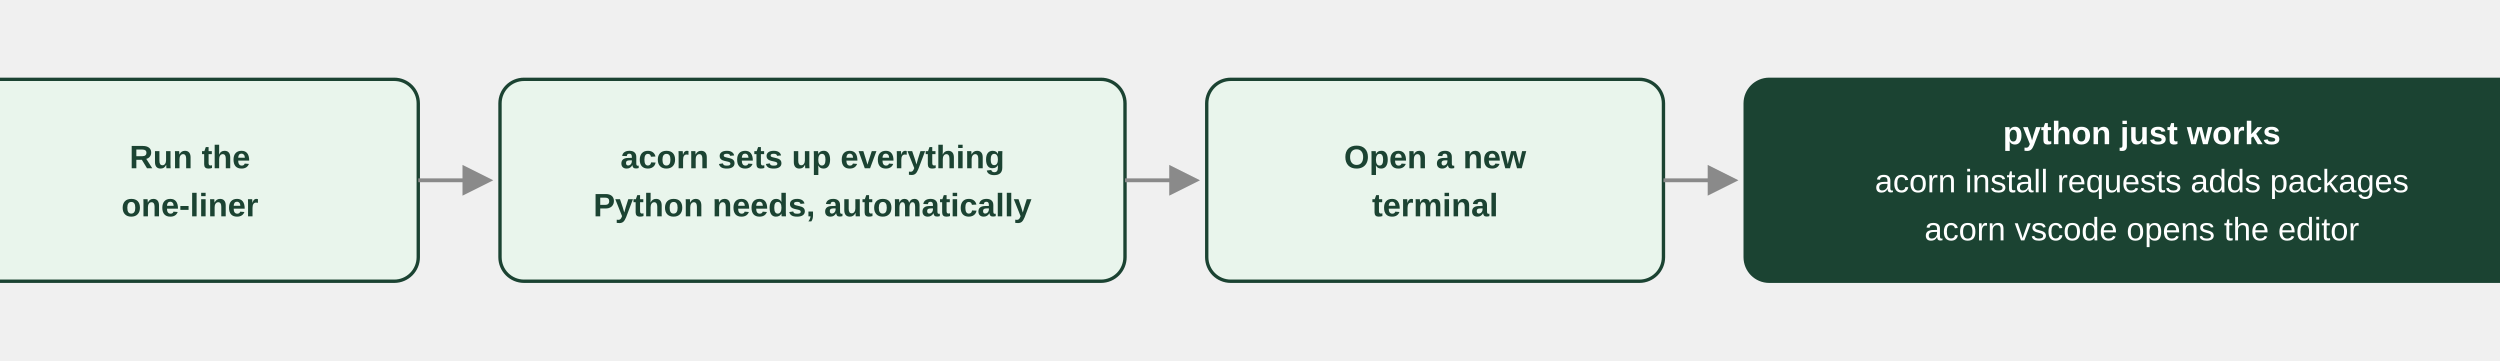
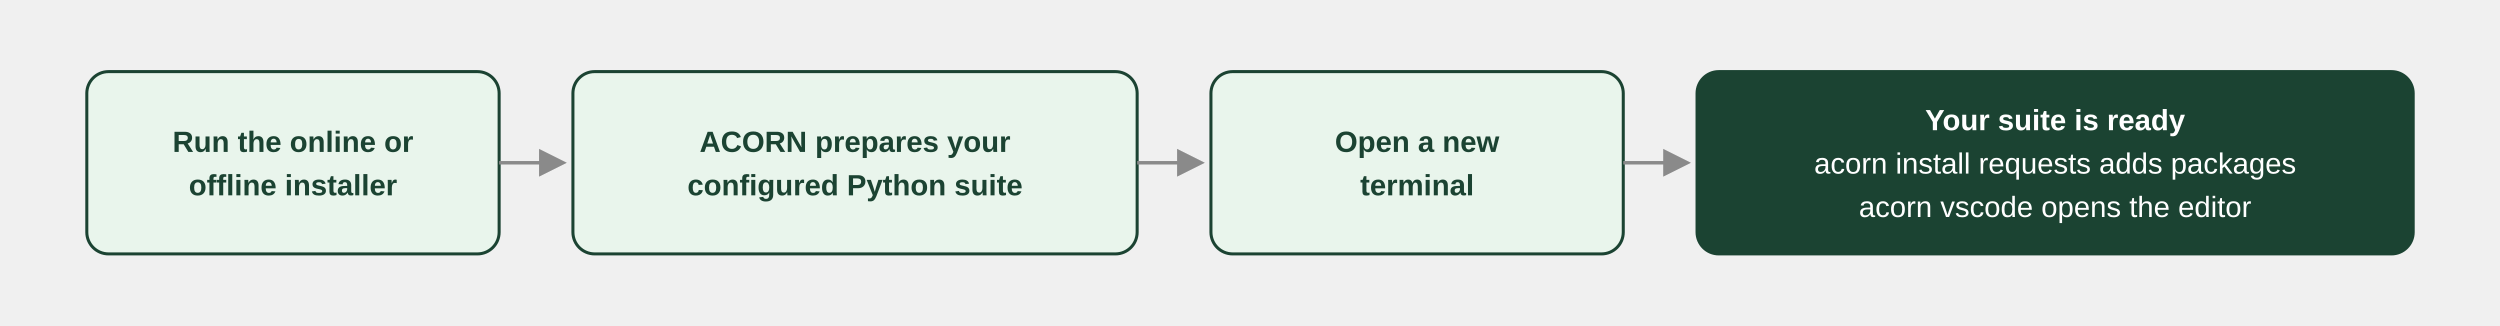
- <svg xmlns="http://www.w3.org/2000/svg" viewBox="0 0 1040 150" font-family="Arial, Helvetica, sans-serif">
+ <svg xmlns="http://www.w3.org/2000/svg" viewBox="0 0 1152 150" font-family="Arial, Helvetica, sans-serif">
  <defs>
    <style>
      .head { font-family: Georgia, 'Times New Roman', serif; }
      .body { font-family: Arial, Helvetica, sans-serif; }
    </style>
    <marker id="mf-arrow" markerWidth="8" markerHeight="8" refX="6" refY="4" orient="auto">
      <path d="M0,0 L8,4 L0,8 Z" fill="#8A8A8A" />
    </marker>
  </defs>
-   <rect x="-16" y="33" width="190" height="84" rx="10" fill="#E9F5EC" stroke="#1B4332" stroke-width="1.4" />
-   <text x="79" y="70" text-anchor="middle" class="body" font-size="13.5" font-weight="700" fill="#1B4332">Run the</text>
-   <text x="79" y="90" text-anchor="middle" class="body" font-size="13.5" font-weight="700" fill="#1B4332">one-liner</text>
-   <line x1="174" y1="75" x2="202" y2="75" stroke="#8A8A8A" stroke-width="1.6" marker-end="url(#mf-arrow)" />
-   <rect x="208" y="33" width="260" height="84" rx="10" fill="#E9F5EC" stroke="#1B4332" stroke-width="1.4" />
-   <text x="338" y="70" text-anchor="middle" class="body" font-size="13.5" font-weight="700" fill="#1B4332">acorn sets up everything</text>
-   <text x="338" y="90" text-anchor="middle" class="body" font-size="13.5" font-weight="700" fill="#1B4332">Python needs, automatically</text>
-   <line x1="468" y1="75" x2="496" y2="75" stroke="#8A8A8A" stroke-width="1.6" marker-end="url(#mf-arrow)" />
-   <rect x="502" y="33" width="190" height="84" rx="10" fill="#E9F5EC" stroke="#1B4332" stroke-width="1.4" />
-   <text x="597" y="70" text-anchor="middle" class="body" font-size="13.5" font-weight="700" fill="#1B4332">Open a new</text>
-   <text x="597" y="90" text-anchor="middle" class="body" font-size="13.5" font-weight="700" fill="#1B4332">terminal</text>
-   <line x1="692" y1="75" x2="720" y2="75" stroke="#8A8A8A" stroke-width="1.6" marker-end="url(#mf-arrow)" />
-   <rect x="726" y="33" width="330" height="84" rx="10" fill="#1B4332" stroke="#1B4332" stroke-width="1.4" />
-   <text x="891" y="60" text-anchor="middle" class="body" font-size="13.5" font-weight="700" fill="#FFFFFF">python just works</text>
-   <text x="891" y="80" text-anchor="middle" class="body" font-size="13.5" font-weight="400" fill="#FFFFFF">acorn install requests adds packages</text>
-   <text x="891" y="100" text-anchor="middle" class="body" font-size="13.5" font-weight="400" fill="#FFFFFF">acorn vscode opens the editor</text>
+   <rect x="40" y="33" width="190" height="84" rx="10" fill="#E9F5EC" stroke="#1B4332" stroke-width="1.4" />
+   <text x="135" y="70" text-anchor="middle" class="body" font-size="13.5" font-weight="700" fill="#1B4332">Run the online or</text>
+   <text x="135" y="90" text-anchor="middle" class="body" font-size="13.5" font-weight="700" fill="#1B4332">offline installer</text>
+   <line x1="230" y1="75" x2="258" y2="75" stroke="#8A8A8A" stroke-width="1.6" marker-end="url(#mf-arrow)" />
+   <rect x="264" y="33" width="260" height="84" rx="10" fill="#E9F5EC" stroke="#1B4332" stroke-width="1.4" />
+   <text x="394" y="70" text-anchor="middle" class="body" font-size="13.5" font-weight="700" fill="#1B4332">ACORN prepares your</text>
+   <text x="394" y="90" text-anchor="middle" class="body" font-size="13.5" font-weight="700" fill="#1B4332">configured Python suite</text>
+   <line x1="524" y1="75" x2="552" y2="75" stroke="#8A8A8A" stroke-width="1.6" marker-end="url(#mf-arrow)" />
+   <rect x="558" y="33" width="190" height="84" rx="10" fill="#E9F5EC" stroke="#1B4332" stroke-width="1.4" />
+   <text x="653" y="70" text-anchor="middle" class="body" font-size="13.5" font-weight="700" fill="#1B4332">Open a new</text>
+   <text x="653" y="90" text-anchor="middle" class="body" font-size="13.5" font-weight="700" fill="#1B4332">terminal</text>
+   <line x1="748" y1="75" x2="776" y2="75" stroke="#8A8A8A" stroke-width="1.6" marker-end="url(#mf-arrow)" />
+   <rect x="782" y="33" width="330" height="84" rx="10" fill="#1B4332" stroke="#1B4332" stroke-width="1.4" />
+   <text x="947" y="60" text-anchor="middle" class="body" font-size="13.5" font-weight="700" fill="#FFFFFF">Your suite is ready</text>
+   <text x="947" y="80" text-anchor="middle" class="body" font-size="13.5" font-weight="400" fill="#FFFFFF">acorn install requests adds packages</text>
+   <text x="947" y="100" text-anchor="middle" class="body" font-size="13.5" font-weight="400" fill="#FFFFFF">acorn vscode opens the editor</text>
</svg>
